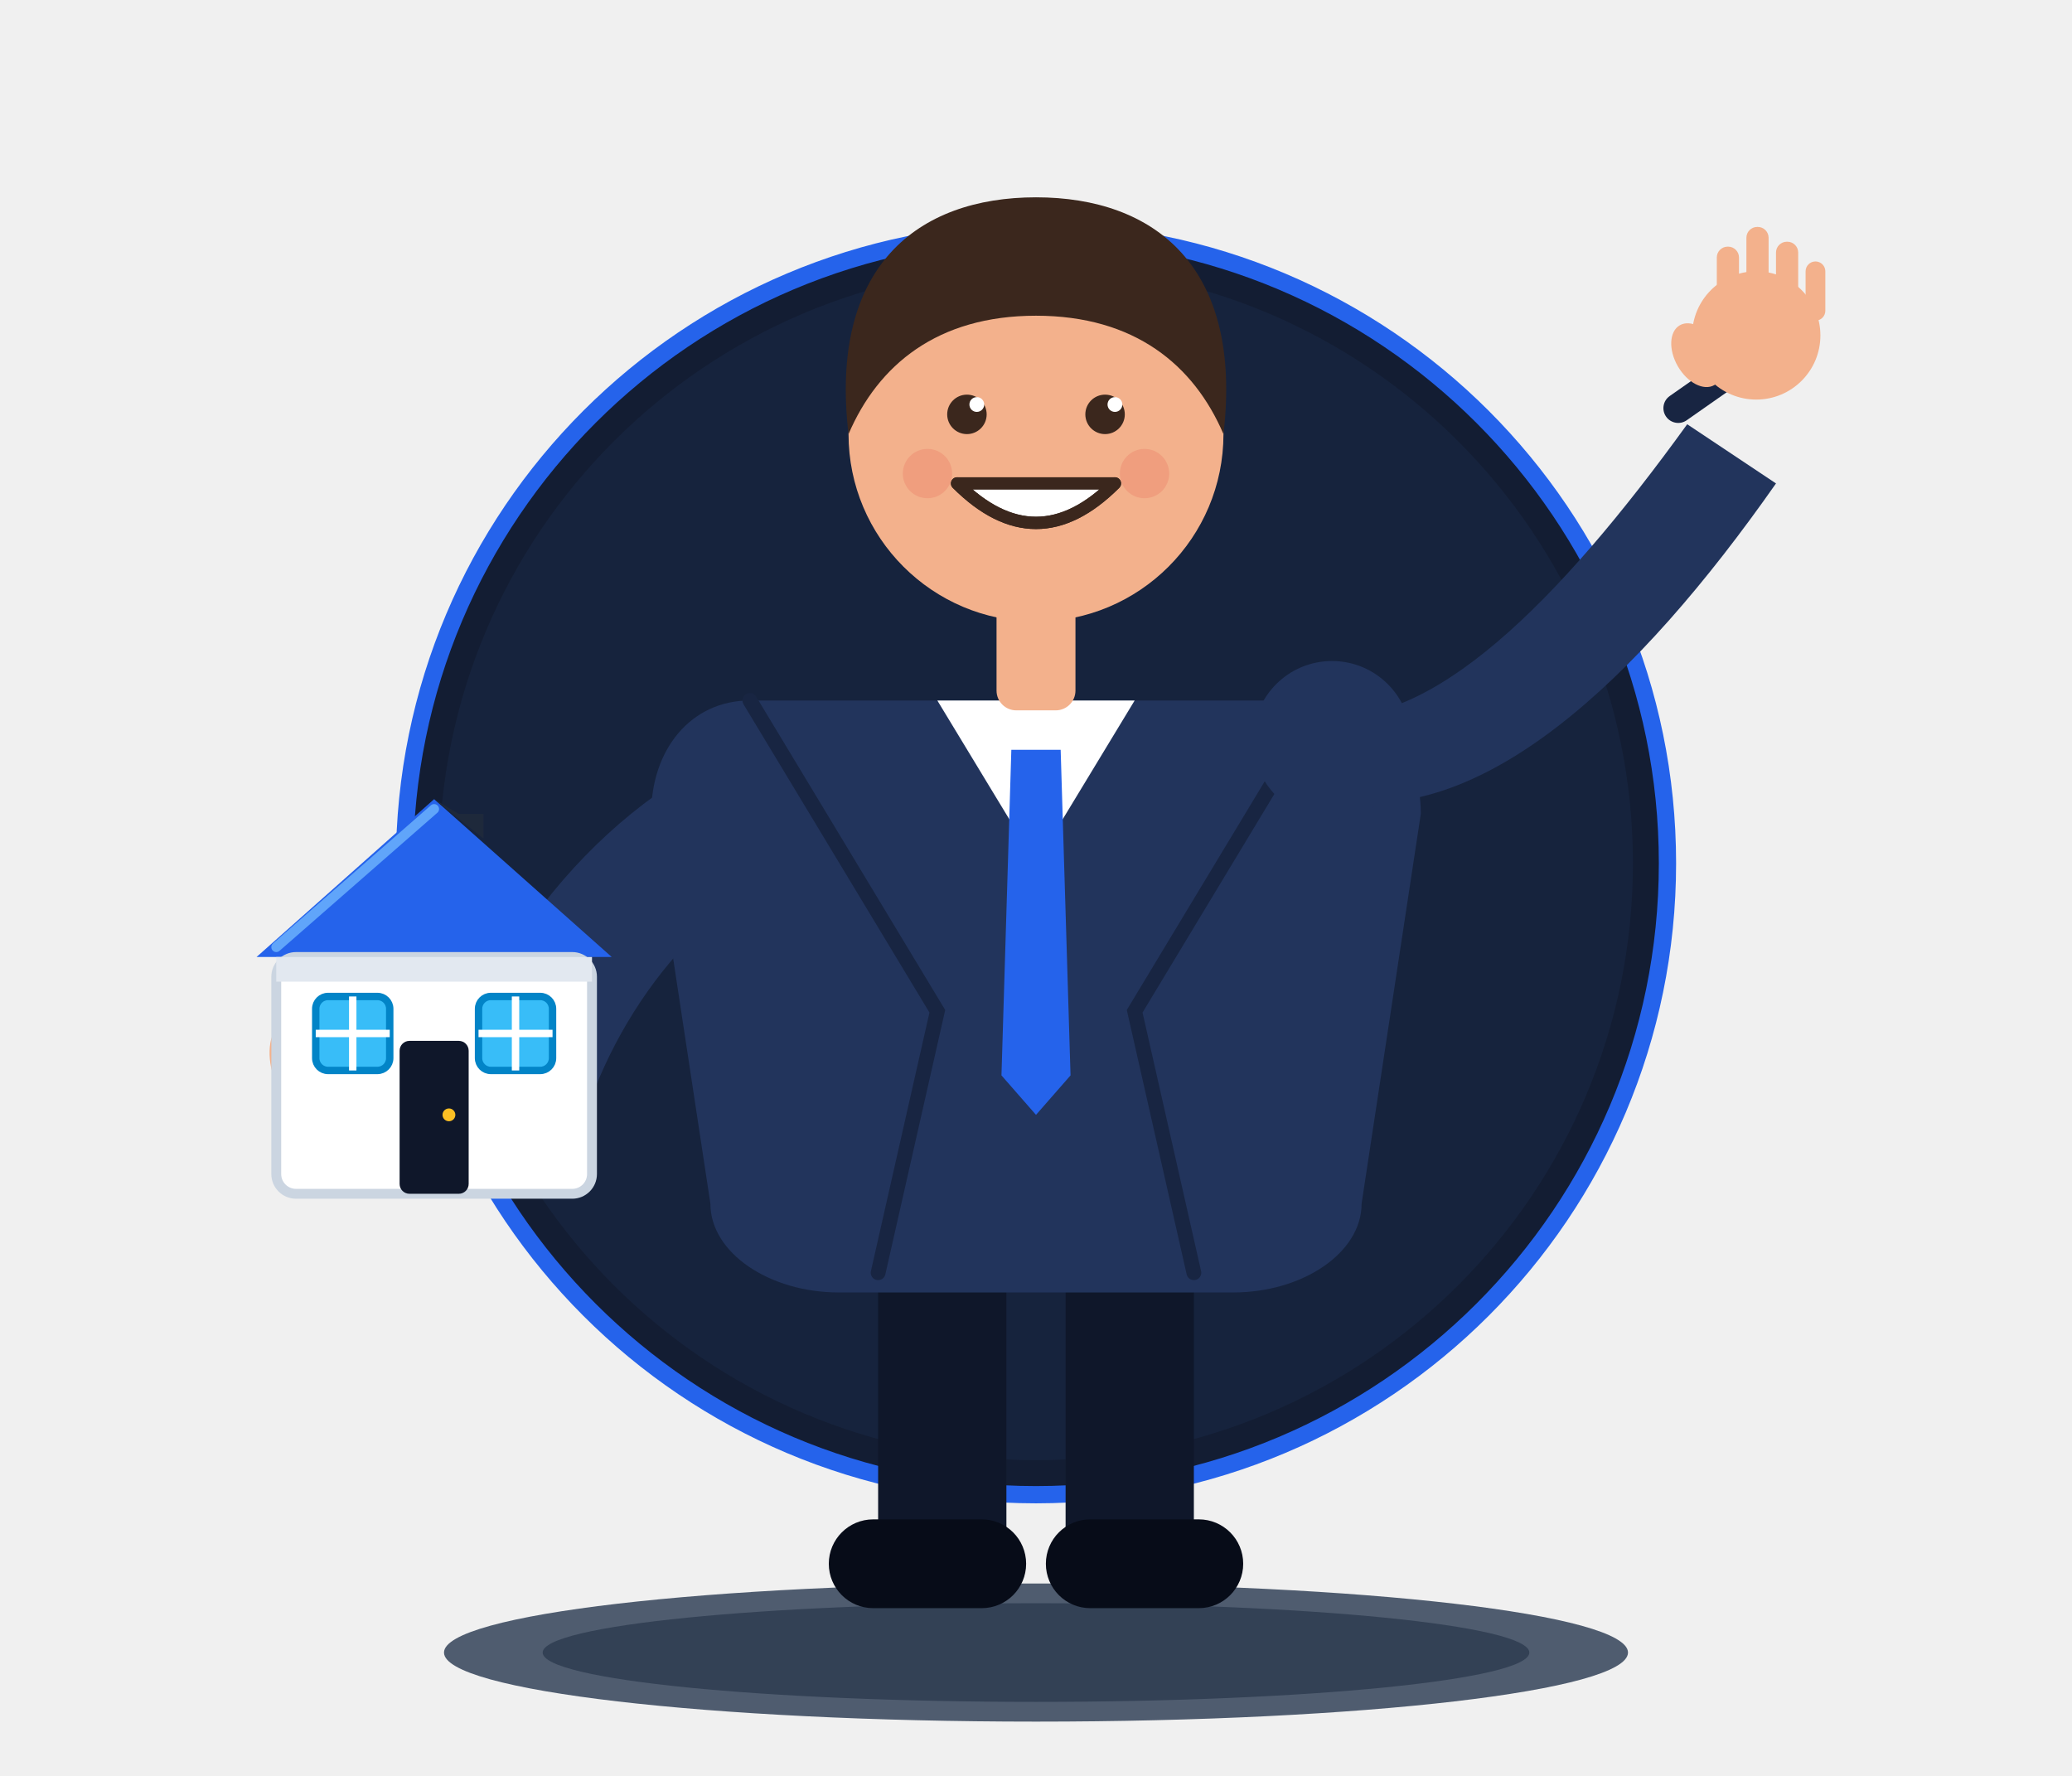
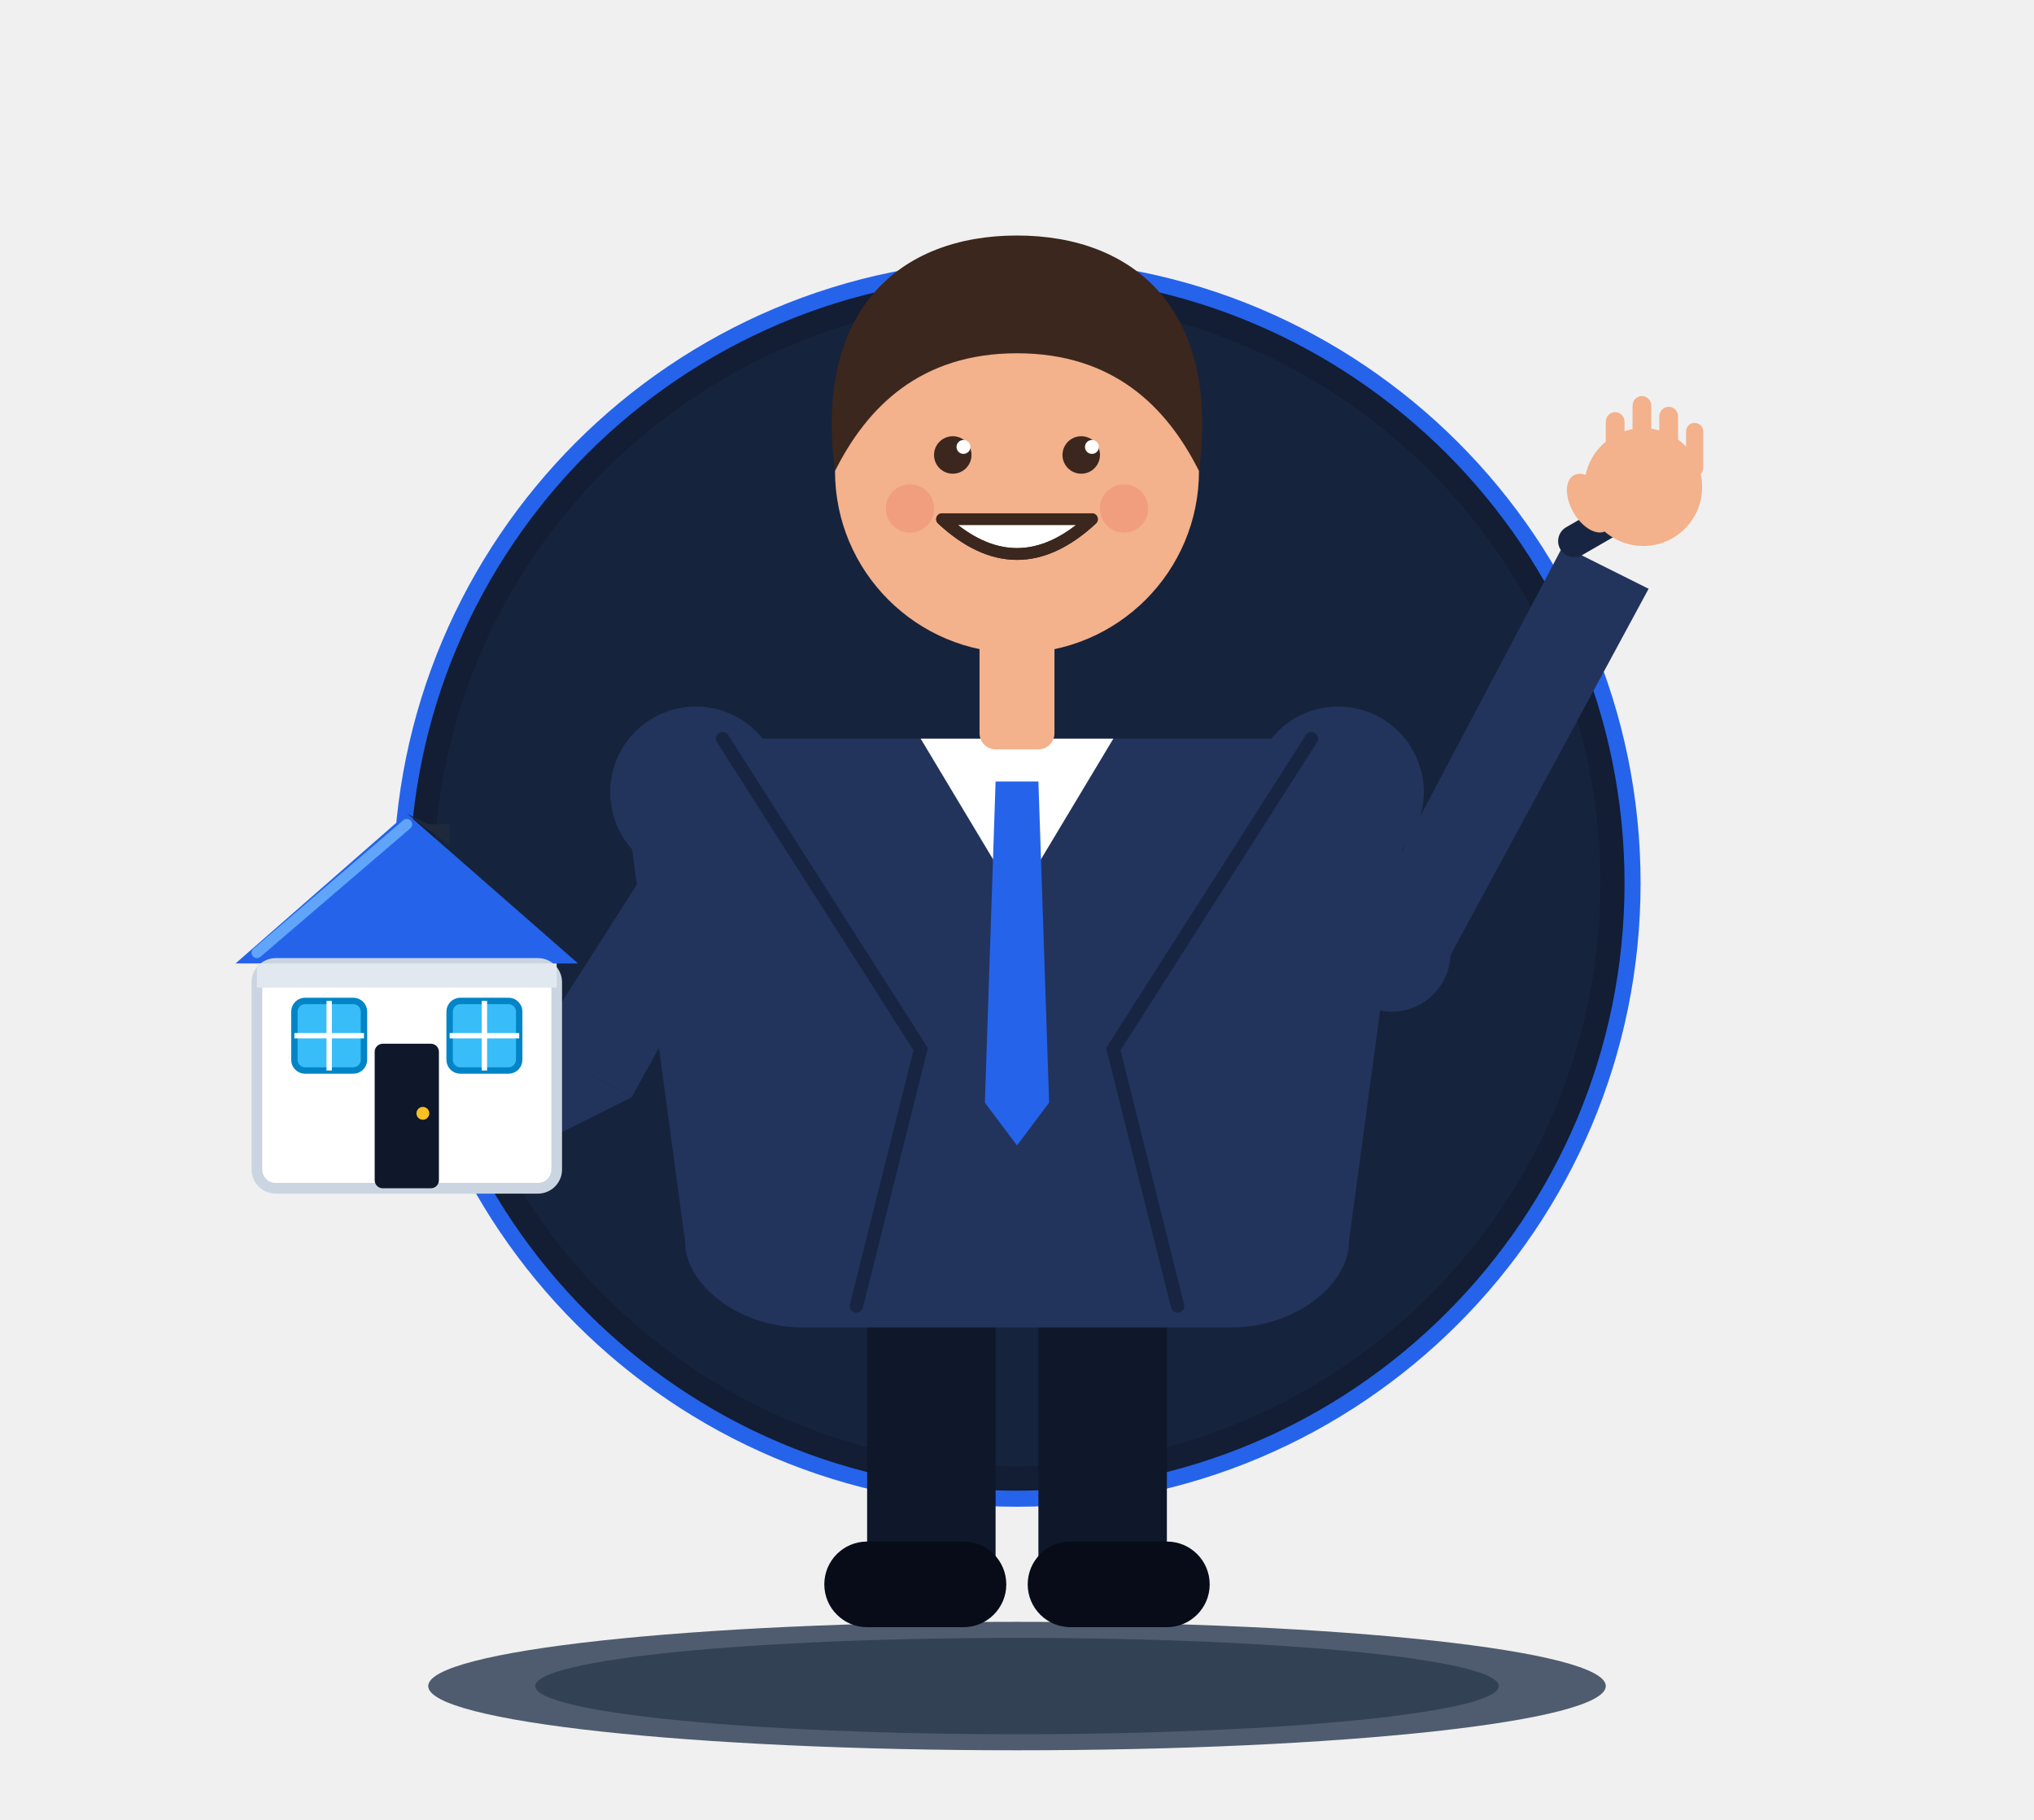
- <svg xmlns="http://www.w3.org/2000/svg" viewBox="0 0 420 360" width="100%" height="100%" fill="none">
+ <svg xmlns="http://www.w3.org/2000/svg" viewBox="0 0 380 340" width="100%" height="100%" fill="none">
  <defs>
    <style>
-       @keyframes waveWholeArm {
+       @keyframes waveForearm {
        0%, 100% { transform: rotate(0deg); }
-         25% { transform: rotate(15deg); }
+         25% { transform: rotate(18deg); }
        50% { transform: rotate(-6deg); }
-         75% { transform: rotate(18deg); }
+         75% { transform: rotate(20deg); }
      }
      @keyframes naturalBlink {
        0%, 90%, 100% { transform: scaleY(1); }
        95% { transform: scaleY(0.1); }
      }
-       .waving-arm-whole {
-         animation: waveWholeArm 2s ease-in-out infinite;
-         transform-origin: 270px 150px;
+       .forearm-waving {
+         animation: waveForearm 2s ease-in-out infinite;
+         transform-origin: 260px 175px;
      }
-       .blinking-eyes {
+       .eyes-blinking {
        animation: naturalBlink 4s ease-in-out infinite;
-         transform-origin: 210px 92px;
+         transform-origin: 190px 88px;
      }
    </style>
  </defs>
-   <ellipse cx="210" cy="335" rx="120" ry="14" fill="#475569" opacity="0.95" />
-   <ellipse cx="210" cy="335" rx="100" ry="10" fill="#334155" />
-   <circle cx="210" cy="175" r="128" fill="#131d33" stroke="#2563eb" stroke-width="3.5" />
-   <circle cx="210" cy="175" r="121" fill="#16233d" />
-   <g id="character-body">
-     <rect x="178" y="230" width="26" height="85" rx="5" fill="#0f172a" />
-     <rect x="216" y="230" width="26" height="85" rx="5" fill="#0f172a" />
-     <rect x="168" y="308" width="40" height="18" rx="9" fill="#070c18" />
-     <rect x="212" y="308" width="40" height="18" rx="9" fill="#070c18" />
-     <path d="M 160 148 C 130 156 102 185 92 218 L 118 228 C 126 202 145 180 168 172 Z" fill="#22345c" />
-     <rect x="88" y="212" width="16" height="6" rx="3" fill="#182542" transform="rotate(25 88 212)" />
-     <ellipse cx="94" cy="226" rx="18" ry="8" fill="#f3b18c" />
-     <ellipse cx="60" cy="216" rx="5" ry="9" fill="#f3b18c" transform="rotate(-15 60 216)" />
-     <g id="house" transform="translate(56, 160)">
-       <polygon points="-4,34 32,2 68,34" fill="#2563eb" />
-       <polygon points="32,2 42,10 42,5 37,5" fill="#1e293b" />
-       <line x1="0" y1="32" x2="32" y2="4" stroke="#60a5fa" stroke-width="2" stroke-linecap="round" />
-       <rect x="0" y="34" width="64" height="48" rx="4" fill="#ffffff" stroke="#cbd5e1" stroke-width="2" />
-       <rect x="0" y="34" width="64" height="5" fill="#e2e8f0" />
-       <rect x="8" y="42" width="15" height="15" rx="2.5" fill="#38bdf8" stroke="#0284c7" stroke-width="1.5" />
-       <line x1="15.5" y1="42" x2="15.5" y2="57" stroke="#ffffff" stroke-width="1.5" />
-       <line x1="8" y1="49.5" x2="23" y2="49.5" stroke="#ffffff" stroke-width="1.5" />
-       <rect x="41" y="42" width="15" height="15" rx="2.5" fill="#38bdf8" stroke="#0284c7" stroke-width="1.5" />
-       <line x1="48.5" y1="42" x2="48.5" y2="57" stroke="#ffffff" stroke-width="1.5" />
-       <line x1="41" y1="49.5" x2="56" y2="49.5" stroke="#ffffff" stroke-width="1.5" />
-       <rect x="25" y="51" width="14" height="31" rx="2" fill="#0f172a" />
-       <circle cx="35" cy="66" r="1.3" fill="#fbbf24" />
+   <ellipse cx="190" cy="315" rx="110" ry="12" fill="#475569" opacity="0.95" />
+   <ellipse cx="190" cy="315" rx="90" ry="9" fill="#334155" />
+   <circle cx="190" cy="165" r="115" fill="#131d33" stroke="#2563eb" stroke-width="3" />
+   <circle cx="190" cy="165" r="109" fill="#16233d" />
+   <g id="character">
+     <rect x="162" y="220" width="24" height="75" rx="4" fill="#0f172a" />
+     <rect x="194" y="220" width="24" height="75" rx="4" fill="#0f172a" />
+     <rect x="154" y="288" width="34" height="16" rx="8" fill="#070c18" />
+     <rect x="192" y="288" width="34" height="16" rx="8" fill="#070c18" />
+     <path d="M 135 138 C 135 138, 245 138, 245 138 C 255 138, 262 146, 262 158 L 252 232 C 252 240, 242 248, 230 248 L 150 248 C 138 248, 128 240, 128 232 L 118 158 C 118 146, 125 138, 135 138 Z" fill="#22345c" />
+     <circle cx="130" cy="148" r="16" fill="#22345c" />
+     <circle cx="250" cy="148" r="16" fill="#22345c" />
+     <path d="M 135 138 L 172 196 L 160 244" stroke="#182542" stroke-width="2.5" stroke-linecap="round" />
+     <path d="M 245 138 L 208 196 L 220 244" stroke="#182542" stroke-width="2.5" stroke-linecap="round" />
+     <polygon points="172,138 190,168 208,138 190,138" fill="#ffffff" />
+     <polygon points="186,146 194,146 196,206 190,214 184,206" fill="#2563eb" />
+     <rect x="183" y="118" width="14" height="22" rx="3" fill="#f3b18c" />
+     <circle cx="190" cy="88" r="34" fill="#f3b18c" />
+     <path d="M 156 88 C 152 58 168 44 190 44 C 212 44 228 58 224 88 C 218 76 208 66 190 66 C 172 66 162 76 156 88 Z" fill="#3b271d" />
+     <g class="eyes-blinking">
+       <circle cx="178" cy="85" r="3.5" fill="#3b271d" />
+       <circle cx="180" cy="83.5" r="1.3" fill="#ffffff" />
+       <circle cx="202" cy="85" r="3.5" fill="#3b271d" />
+       <circle cx="204" cy="83.5" r="1.3" fill="#ffffff" />
    </g>
-     <path d="M 152 142 C 152 142, 268 142, 268 142 C 280 142, 288 152, 288 165 L 276 244 C 276 254, 264 262, 250 262 L 170 262 C 156 262, 144 254, 144 244 L 132 165 C 132 152, 140 142, 152 142 Z" fill="#22345c" />
-     <path d="M 152 142 L 190 205 L 178 258" stroke="#182542" stroke-width="3" stroke-linecap="round" />
-     <path d="M 268 142 L 230 205 L 242 258" stroke="#182542" stroke-width="3" stroke-linecap="round" />
-     <polygon points="190,142 210,175 230,142 210,142" fill="#ffffff" />
-     <polygon points="205,152 215,152 217,218 210,226 203,218" fill="#2563eb" />
-     <rect x="202" y="120" width="16" height="24" rx="4" fill="#f3b18c" />
-     <circle cx="210" cy="88" r="38" fill="#f3b18c" />
-     <path d="M 172 88 C 168 54 186 40 210 40 C 234 40 252 54 248 88 C 242 74 230 64 210 64 C 190 64 178 74 172 88 Z" fill="#3b271d" />
-     <g class="blinking-eyes">
-       <circle cx="196" cy="84" r="4" fill="#3b271d" />
-       <circle cx="198" cy="82" r="1.5" fill="#ffffff" />
-       <circle cx="224" cy="84" r="4" fill="#3b271d" />
-       <circle cx="226" cy="82" r="1.5" fill="#ffffff" />
+     <path d="M 176 97 Q 190 110 204 97 Z" fill="#ffffff" stroke="#3b271d" stroke-width="2.2" stroke-linejoin="round" />
+     <path d="M 176 97 Q 190 110 204 97" stroke="#3b271d" stroke-width="2.2" fill="none" stroke-linecap="round" />
+     <circle cx="170" cy="95" r="4.5" fill="#ea7b64" opacity="0.35" />
+     <circle cx="210" cy="95" r="4.5" fill="#ea7b64" opacity="0.35" />
+     <g id="left-arm">
+       <path d="M 130 148 L 100 195 L 118 205 L 144 158 Z" fill="#22345c" />
+       <path d="M 100 195 L 82 205 L 88 220 L 118 205 Z" fill="#22345c" />
+       <rect x="76" y="202" width="14" height="6" rx="3" fill="#182542" transform="rotate(30 76 202)" />
+       <ellipse cx="80" cy="214" rx="14" ry="7" fill="#f3b18c" />
+       <ellipse cx="52" cy="204" rx="4.5" ry="7" fill="#f3b18c" transform="rotate(-15 52 204)" />
    </g>
-     <path d="M 194 98 Q 210 114 226 98 Z" fill="#ffffff" stroke="#3b271d" stroke-width="2.5" stroke-linejoin="round" />
-     <path d="M 194 98 Q 210 114 226 98" stroke="#3b271d" stroke-width="2.5" fill="none" stroke-linecap="round" />
-     <circle cx="188" cy="96" r="5" fill="#ea7b64" opacity="0.35" />
-     <circle cx="232" cy="96" r="5" fill="#ea7b64" opacity="0.35" />
-     <circle cx="270" cy="150" r="16" fill="#22345c" />
-   </g>
-   <g class="waving-arm-whole">
-     <path d="M 268 145 C 290 148 316 122 342 86 L 360 98 C 332 138 300 168 270 162 Z" fill="#22345c" />
-     <rect x="336" y="82" width="20" height="6" rx="3" fill="#182542" transform="rotate(-35 336 82)" />
-     <g id="hand" transform="translate(342, 48)">
-       <circle cx="14" cy="20" r="13" fill="#f3b18c" />
-       <ellipse cx="2" cy="24" rx="4.5" ry="7" fill="#f3b18c" transform="rotate(-30 2 24)" />
-       <rect x="6" y="2" width="4.5" height="15" rx="2.2" fill="#f3b18c" />
-       <rect x="12" y="-2" width="4.5" height="18" rx="2.2" fill="#f3b18c" />
-       <rect x="18" y="1" width="4.5" height="16" rx="2.2" fill="#f3b18c" />
-       <rect x="24" y="5" width="4" height="12" rx="2" fill="#f3b18c" />
+     <g id="house" transform="translate(48, 150)">
+       <polygon points="-4,30 28,2 60,30" fill="#2563eb" />
+       <polygon points="28,2 36,8 36,4 32,4" fill="#1e293b" />
+       <line x1="0" y1="28" x2="28" y2="4" stroke="#60a5fa" stroke-width="2" stroke-linecap="round" />
+       <rect x="0" y="30" width="56" height="42" rx="3.5" fill="#ffffff" stroke="#cbd5e1" stroke-width="2" />
+       <rect x="0" y="30" width="56" height="4.5" fill="#e2e8f0" />
+       <rect x="7" y="37" width="13" height="13" rx="2" fill="#38bdf8" stroke="#0284c7" stroke-width="1.2" />
+       <line x1="13.5" y1="37" x2="13.5" y2="50" stroke="#ffffff" strokeWidth="1.2" />
+       <line x1="7" y1="43.5" x2="20" y2="43.5" stroke="#ffffff" strokeWidth="1.2" />
+       <rect x="36" y="37" width="13" height="13" rx="2" fill="#38bdf8" stroke="#0284c7" stroke-width="1.2" />
+       <line x1="42.5" y1="37" x2="42.5" y2="50" stroke="#ffffff" strokeWidth="1.2" />
+       <line x1="36" y1="43.5" x2="49" y2="43.5" stroke="#ffffff" strokeWidth="1.2" />
+       <rect x="22" y="45" width="12" height="27" rx="1.5" fill="#0f172a" />
+       <circle cx="31" cy="58" r="1.2" fill="#fbbf24" />
+     </g>
+     <g id="right-upper-arm">
+       <path d="M 250 148 L 268 175 L 250 185 L 236 156 Z" fill="#22345c" />
+       <circle cx="260" cy="178" r="11" fill="#22345c" />
+     </g>
+     <g className="forearm-waving">
+       <path d="M 254 174 L 292 102 L 308 110 L 268 184 Z" fill="#22345c" />
+       <rect x="290" y="100" width="16" height="6" rx="3" fill="#182542" transform="rotate(-30 290 100)" />
+       <g id="hand" transform="translate(295, 75)">
+         <circle cx="12" cy="16" r="11" fill="#f3b18c" />
+         <ellipse cx="2" cy="19" rx="3.5" ry="6" fill="#f3b18c" transform="rotate(-30 2 19)" />
+         <rect x="5" y="2" width="3.5" height="12" rx="1.8" fill="#f3b18c" />
+         <rect x="10" y="-1" width="3.5" height="15" rx="1.8" fill="#f3b18c" />
+         <rect x="15" y="1" width="3.5" height="13" rx="1.8" fill="#f3b18c" />
+         <rect x="20" y="4" width="3.2" height="10" rx="1.6" fill="#f3b18c" />
+       </g>
    </g>
  </g>
</svg>
